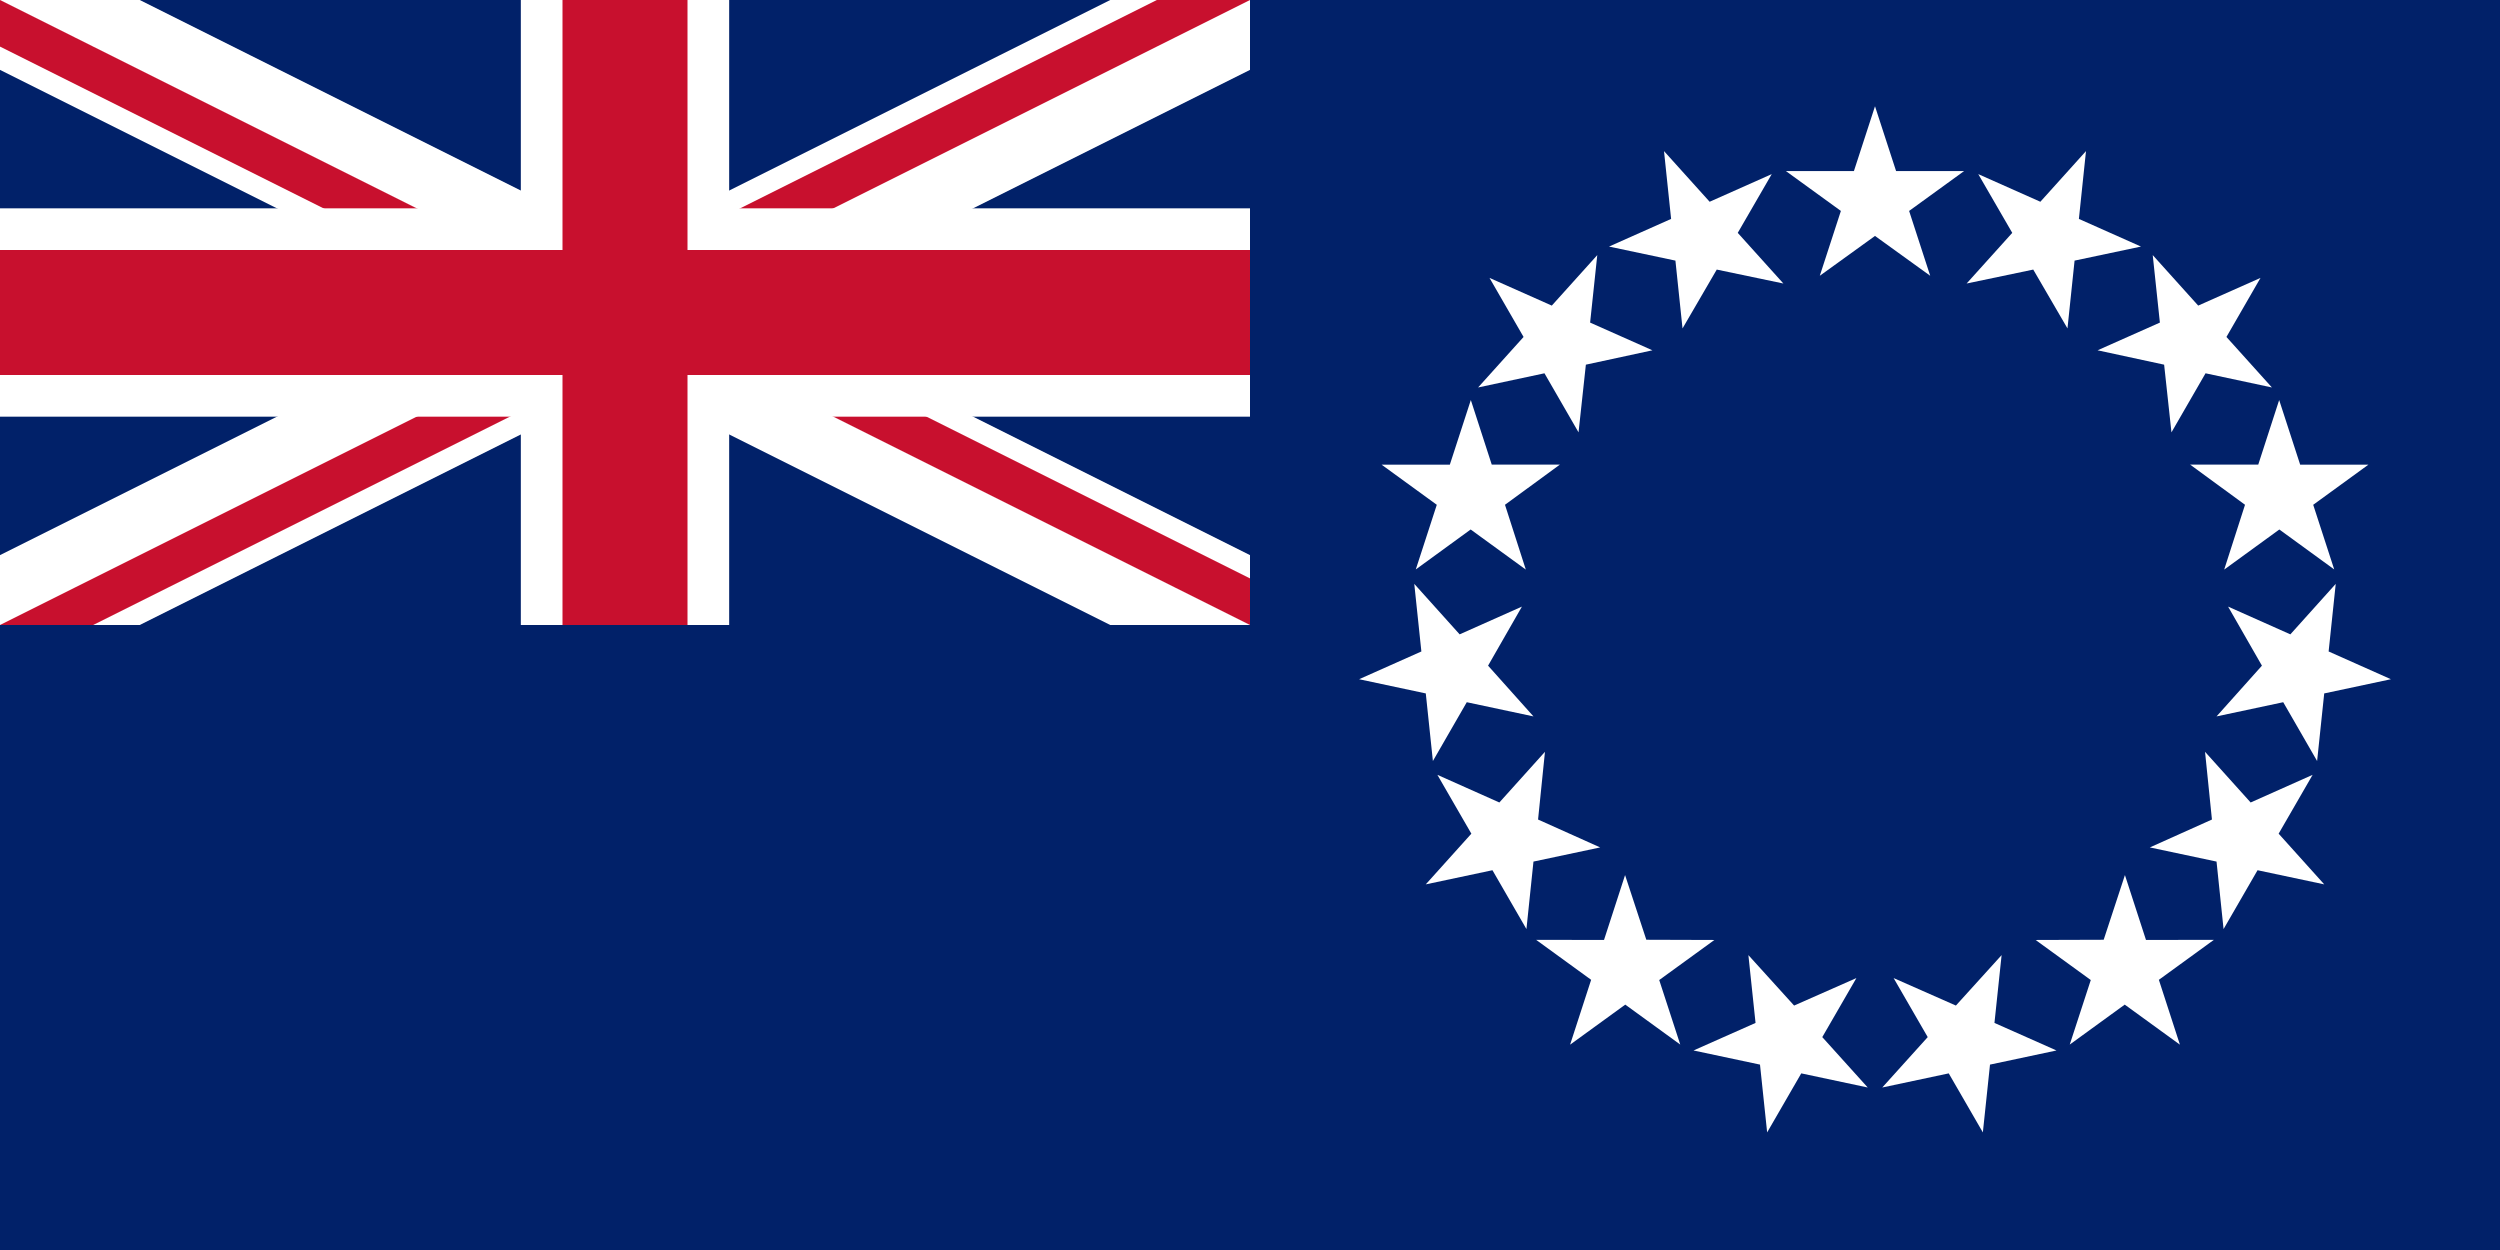
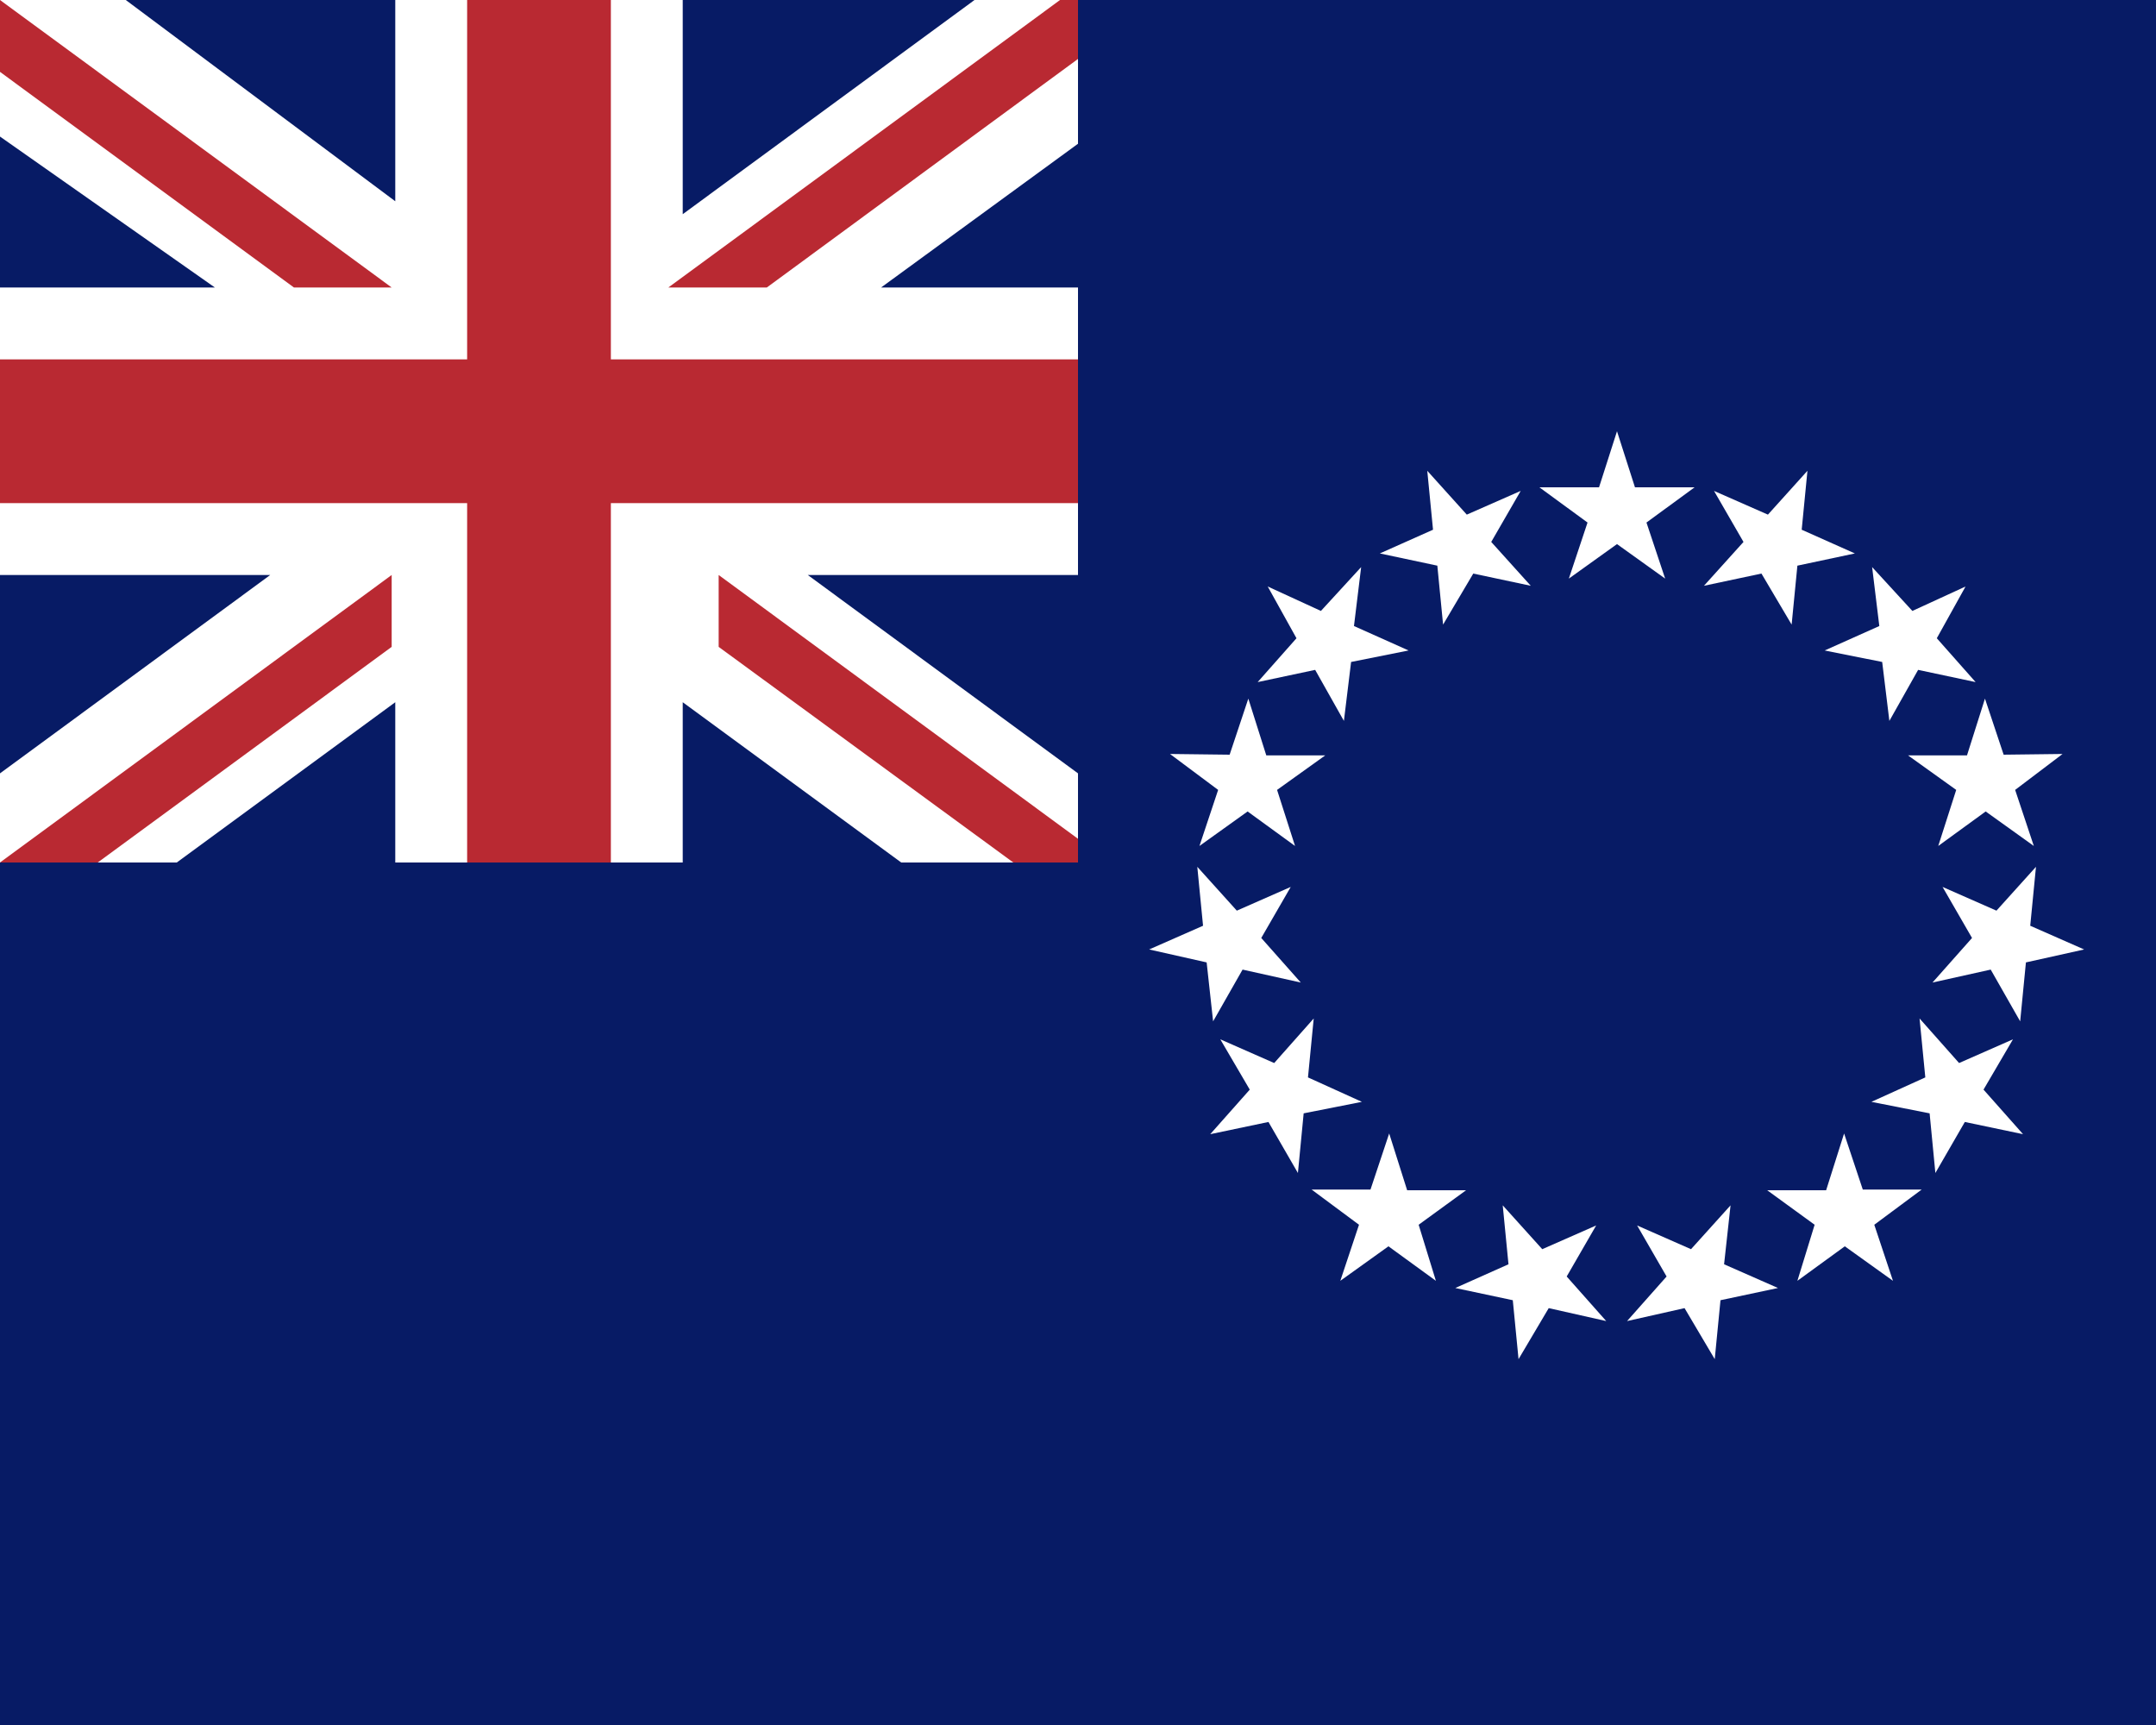
- <svg xmlns="http://www.w3.org/2000/svg" xmlns:xlink="http://www.w3.org/1999/xlink" viewBox="0 0 9600 4800">
-   <defs>
-     <clipPath id="a">
-       <path d="M0 0h12v6H0z" />
-     </clipPath>
-     <clipPath id="b">
-       <path d="M0 0v1.5h8V4zm6 0H3v4h-5z" />
-     </clipPath>
-   </defs>
-   <g transform="scale(800)" stroke-width=".6" fill="#012169" clip-path="url(#a)">
-     <path d="M0 0h12v6H0z" />
-     <path stroke="#fff" d="M0 0l6 3M0 3l6-3" />
-     <path stroke="#c8102e" stroke-width=".4" clip-path="url(#b)" d="M0 0l6 3M0 3l6-3" />
-     <path stroke="#fff" stroke-width="1" d="M3 0v4M0 1.5h7" />
-     <path stroke="#c8102e" d="M3 0v4M0 1.5h7" />
-     <path d="M0 3h6V0h6v6H0z" />
-   </g>
-   <g transform="translate(7200 2400)">
-     <g id="d">
-       <path id="c" fill="#fff" d="M0-1992l81 249h261l-211 153 81 249L0-1494l-212 153 81-249-211-153h261z" />
-       <use transform="rotate(24)" xlink:href="#c" />
-       <use transform="rotate(48)" xlink:href="#c" />
-     </g>
-     <use transform="rotate(72)" xlink:href="#d" />
-     <use transform="rotate(144)" xlink:href="#d" />
-     <use transform="rotate(216)" xlink:href="#d" />
-     <use transform="rotate(288)" xlink:href="#d" />
-   </g>
+ <svg xmlns="http://www.w3.org/2000/svg" width="30" height="24" viewBox="0 0 30 24">
+   <path fill="#071b65" d="M0 0h30v24H0z" />
+   <path fill="#fff" d="M5.5 9.77V12h4V9.77L12.54 12H15v-1.24L11.24 8H15V4h-2.74L15 2V0h-1.44L9.5 2.98V0h-4v2.8L1.75 0H0v1.9L2.99 4H0v4h3.76L0 10.76V12h2.46z" />
+   <path fill="#b92932" d="m0 1 4.09 3h1.36L0 0zm0 11 5.45-4v1l-4.09 3z" />
+   <path fill="#b92932" d="M8.5 12h-2V7H0V5h6.5V0h2v5H15v2H8.5z" />
+   <path fill="#b92932" d="M15 11.67 10 8v1l4.1 3h.9zM15 0h-.25L9.3 4h1.37L15 .82z" />
+   <path fill="#fff" d="m22.91 7.27.67-.49h-.83L22.5 6l-.25.78h-.83l.67.49-.26.78.67-.48.67.48zm2.1.6.8-.17-.74-.33.08-.82-.55.61-.75-.33.41.71-.55.61.8-.17.42.71zm1.68 1.45.8.17-.54-.61.4-.72-.74.34-.56-.61.1.82-.76.34.8.16.1.82zm.94 1.97.67.48-.26-.78.66-.5-.82.01-.26-.78-.25.79h-.82l.67.48-.25.78zm.07 2.2.41.72.08-.82.81-.18-.75-.33.08-.82-.55.61-.75-.33.41.71-.55.62zm-.85 2 .08.83.41-.71.81.17-.55-.62.41-.7-.75.33-.55-.62.08.82-.75.34zm-1.6 1.55-.24.78.66-.48.67.48-.26-.78.66-.49h-.82l-.26-.78-.25.79h-.82zm-2.06.72-.55.62.8-.18.42.71.08-.82.8-.17-.75-.33.09-.82-.55.61-.75-.33zM20 7.87l-.8-.17.74-.33-.08-.82.55.61.75-.33-.41.71.55.61-.8-.17-.42.71zm-1.7 1.45-.8.17.54-.61-.4-.72.74.34.56-.61-.1.82.76.34-.8.16-.1.82zm-.94 1.97-.67.48.26-.78-.67-.5.83.01.26-.78.25.79h.82l-.67.48.25.78zm-.07 2.2-.41.72-.09-.82-.8-.18.75-.33-.08-.82.55.61.75-.33-.41.71.55.62zm.85 2-.08.83-.41-.71-.81.17.55-.62-.41-.7.75.33.55-.62-.08.82.75.34zm1.6 1.55.24.78-.66-.48-.67.48.26-.78-.66-.49h.82l.26-.78.25.79h.82zm2.06.72.55.62-.8-.18-.42.71-.08-.82-.8-.17.74-.33-.08-.82.55.61.75-.33z" />
</svg>
